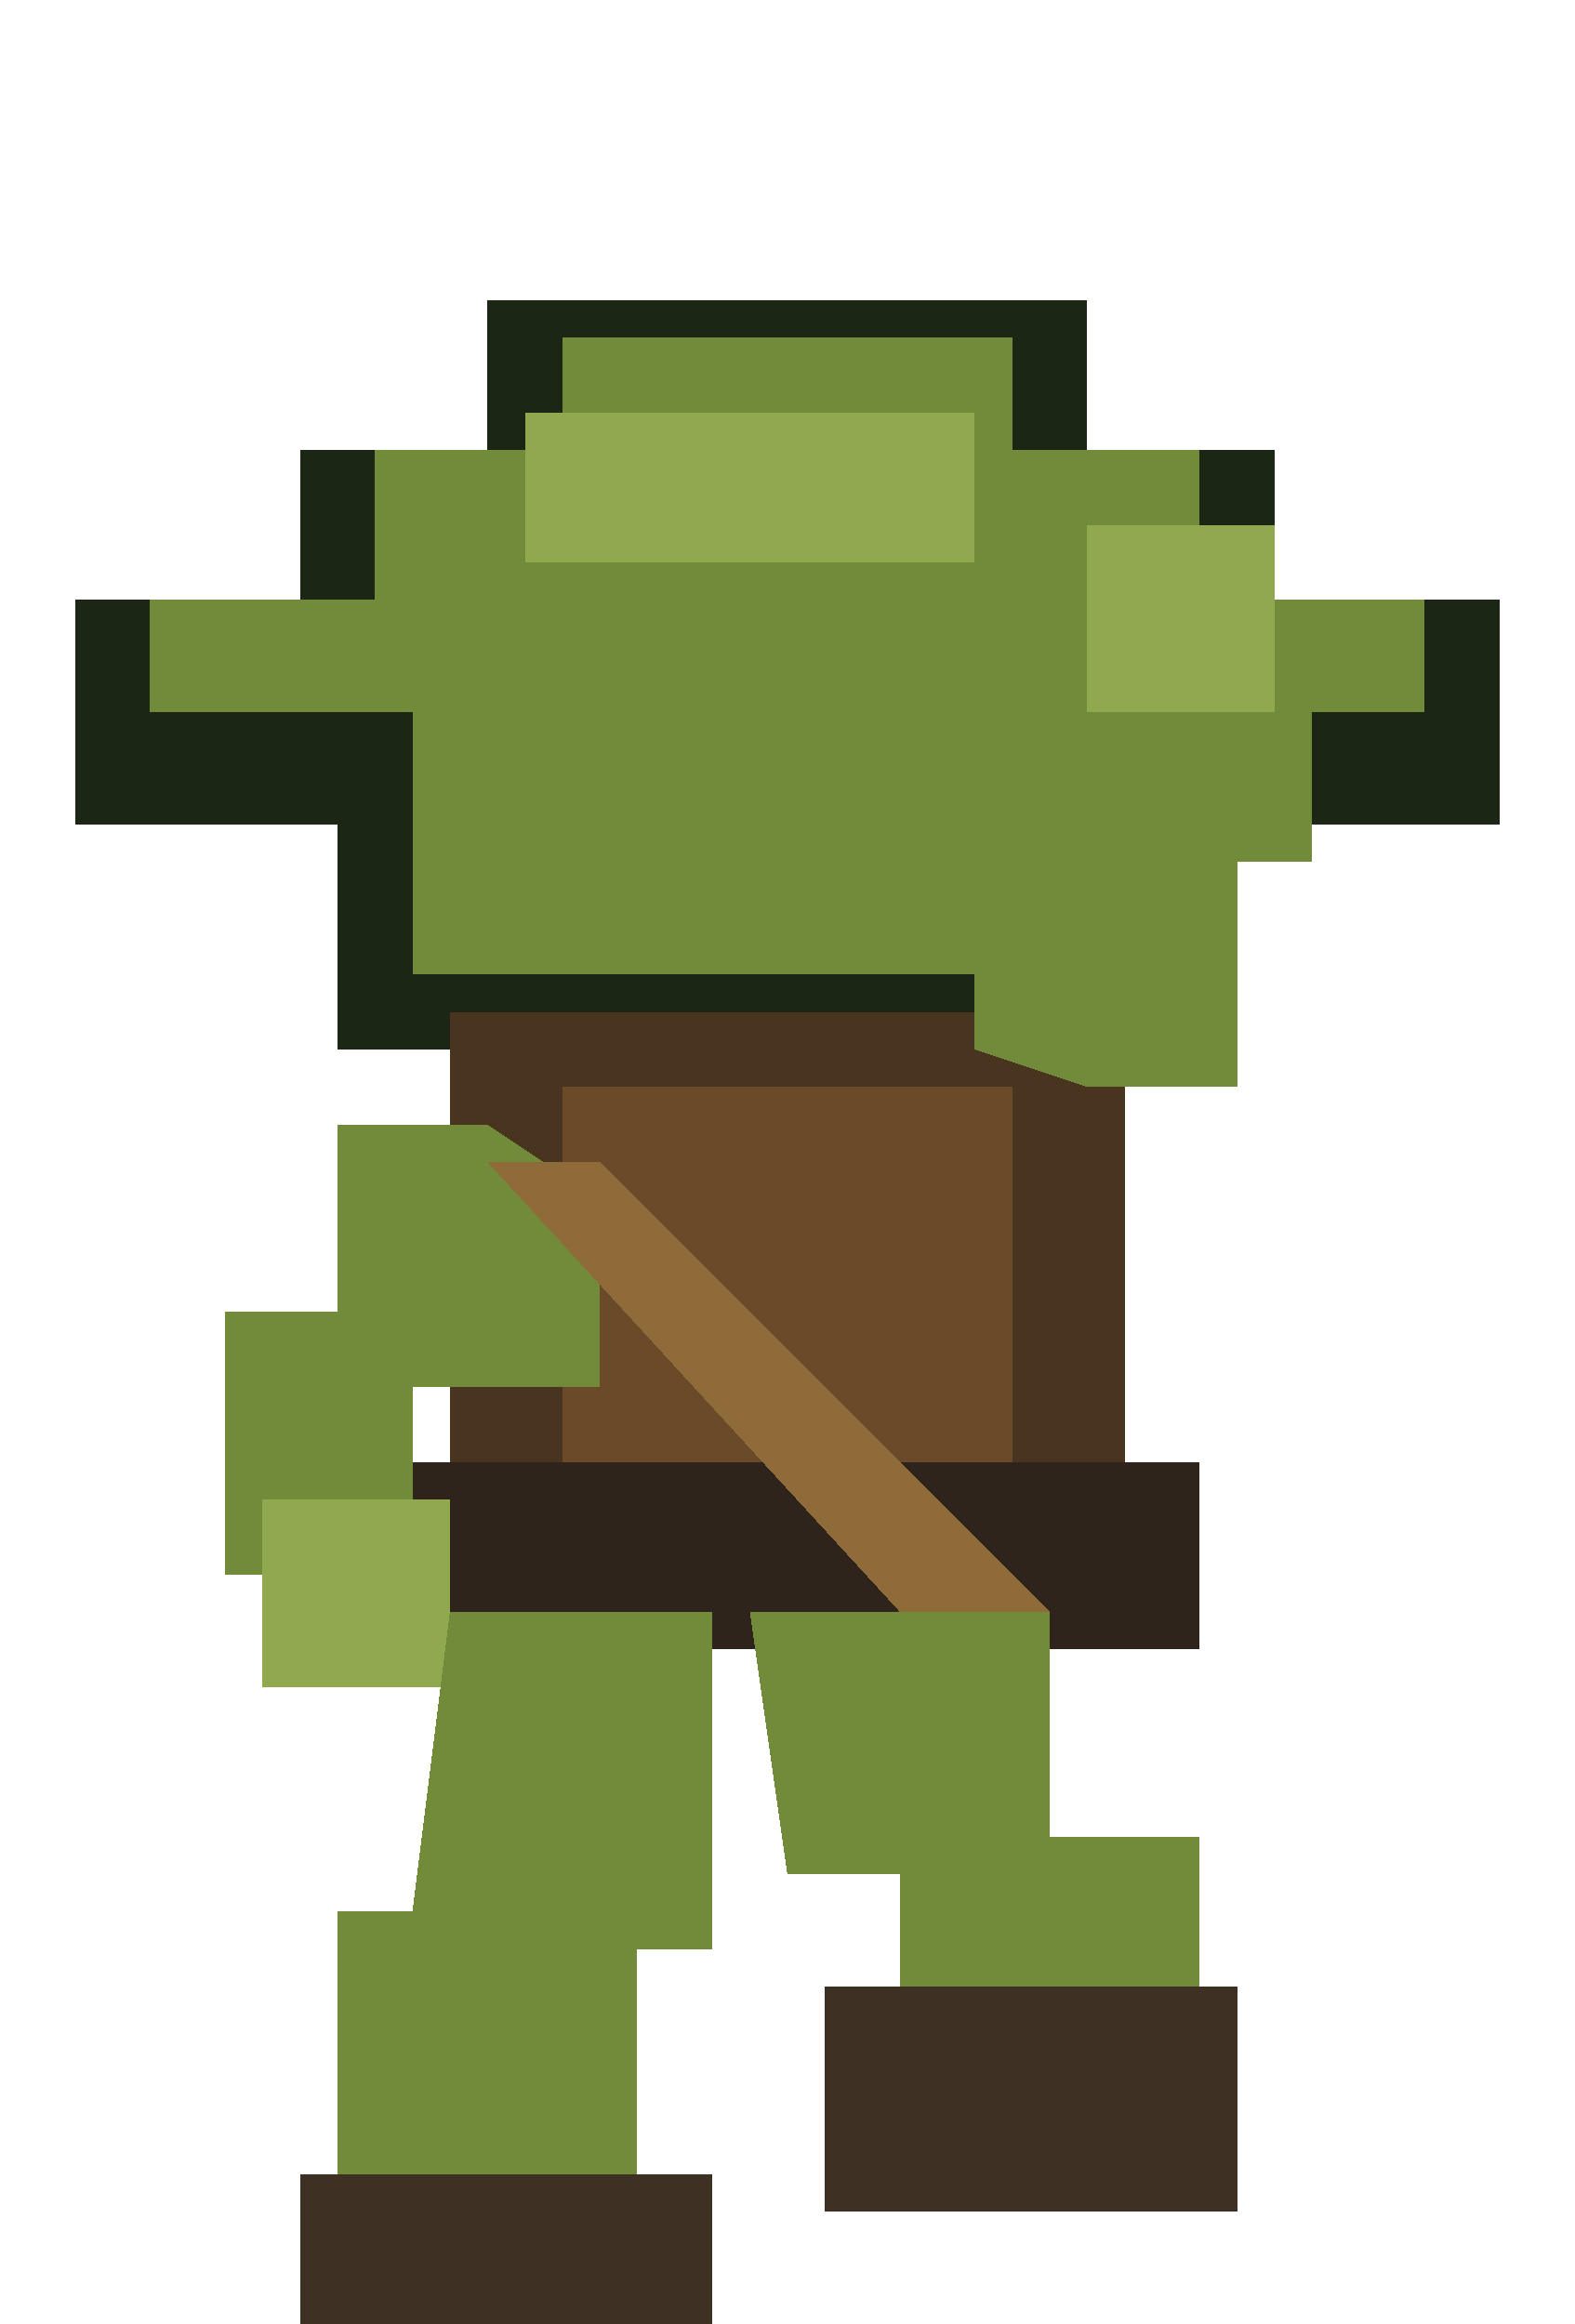
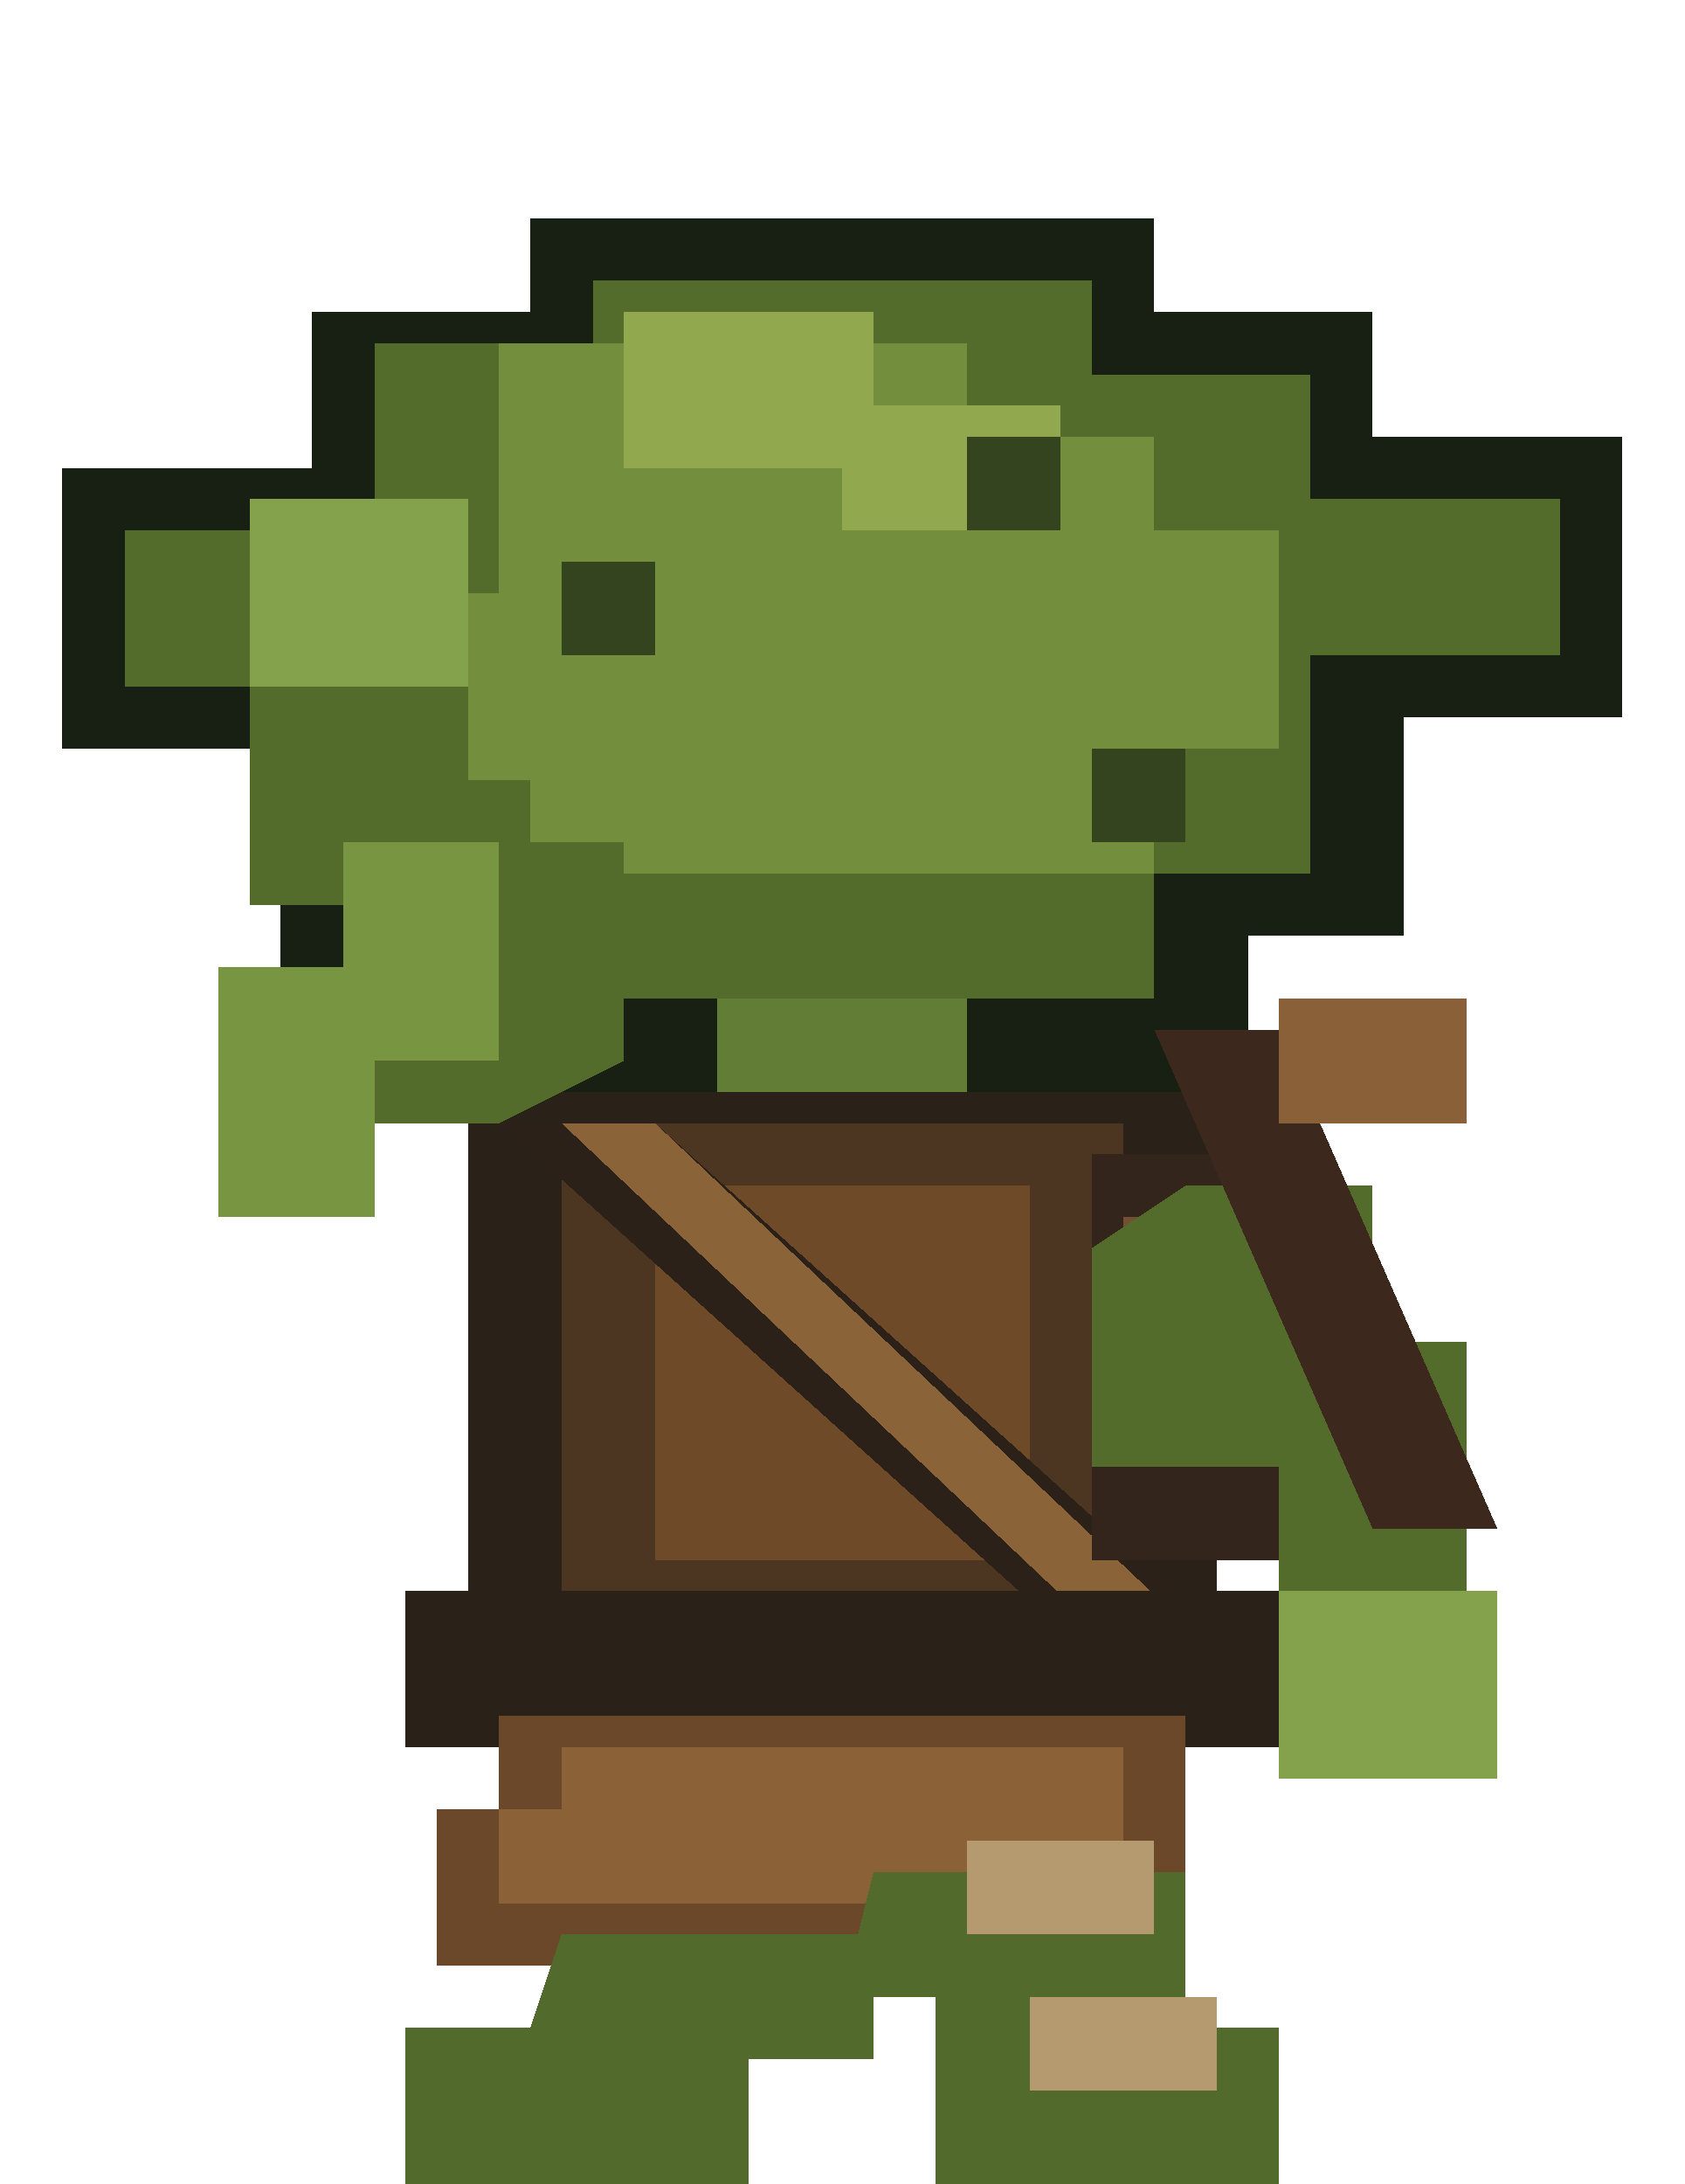
- <svg xmlns="http://www.w3.org/2000/svg" width="42" height="62" viewBox="0 0 42 62" shape-rendering="crispEdges">
-   <rect width="42" height="62" fill="none" />
-   <path fill="#1b2714" d="M8 12h5V8h16v4h5v4h6v6h-7v6H9v-6H2v-6h6z" />
-   <path fill="#718b3b" d="M10 12h5V9h12v3h5v4h6v3h-7v7H11v-7H4v-3h6z" />
-   <path fill="#91a94e" d="M14 11h12v4H14z" />
-   <path fill="#49351f" d="M12 27h18v17H12z" />
-   <path fill="#6a4a28" d="M15 29h12v12H15z" />
-   <path fill="#2e241b" d="M10 39h22v5H10z" />
-   <path fill="#718b3b" d="M29 29h4v-6h2v-7h-5v6h-4v6z" />
-   <rect x="29" y="14" width="5" height="5" fill="#91a94e" />
-   <path fill="#718b3b" d="M13 30H9v5H6v7h5v-5h5v-5z" />
-   <rect x="7" y="40" width="5" height="5" fill="#91a94e" />
-   <path fill="#718b3b" d="M20 43h8v6h4v6h-8v-5h-3z" />
-   <path fill="#718b3b" d="M12 43h7v9h-2v9H9V51h2z" />
-   <path fill="#3e3022" d="M22 53h11v6H22zM8 58h11v4H8z" />
-   <path fill="#8e6b39" d="M13 31h3l12 12h-4z" />
+ <svg xmlns="http://www.w3.org/2000/svg" width="54" height="70" viewBox="0 0 54 70" shape-rendering="crispEdges">
+   <rect width="54" height="70" fill="none" />
+   <path fill="#172012" d="M10 10h7V7h20v3h7v4h8v9h-7v7h-5v5H14v-4H9v-7H2V15h8z" />
+   <path fill="#536b2b" d="M12 11h7V9h16v3h7v4h8v5h-8v7h-5v4H16v-3h-5v-7H4v-5h8z" />
+   <path fill="#738f3d" d="M16 11h15v3h6v3h4v7h-4v4H17v-3h-5v-6h4z" />
+   <path fill="#91a84e" d="M20 10h8v3h6v4h-7v-2h-7z" />
+   <rect x="18" y="18" width="3" height="3" fill="#33441e" />
+   <rect x="31" y="14" width="3" height="3" fill="#33441e" />
+   <rect x="35" y="24" width="3" height="3" fill="#33441e" />
+   <rect x="13" y="23" width="2" height="2" fill="#9fb65d" />
+   <rect x="23" y="32" width="8" height="4" fill="#627d36" />
+   <path fill="#2a2218" d="M15 35h24v20H15z" />
+   <path fill="#4d3621" d="M18 36h18v17H18z" />
+   <path fill="#6f4a28" d="M21 38h12v12H21z" />
+   <path fill="#2c2119" d="M16 36h5l20 18h-5z" />
+   <path fill="#8b6338" d="M18 36h3l18 17h-3z" />
+   <path fill="#33251c" d="M35 37h6v13h-6z" />
+   <rect x="36" y="39" width="4" height="8" fill="#725034" />
+   <rect x="13" y="51" width="28" height="5" fill="#2a2118" />
+   <path fill="#6c482b" d="M16 55h22v8H14v-5h2z" />
+   <path fill="#8b6138" d="M18 56h18v5H16v-3h2z" />
+   <path fill="#536b2b" d="M16 36h-5v-7H8V18h7v9h5v7z" />
+   <path fill="#789542" d="M11 27h5v7h-4v5H7v-8h4z" />
+   <rect x="8" y="16" width="7" height="6" fill="#84a14b" />
+   <path fill="#536b2b" d="M38 38h6v5h3v10h-6v-6h-6v-7z" />
+   <rect x="41" y="51" width="7" height="6" fill="#84a14b" />
+   <path fill="#526b2d" d="M18 62h10v4h-4v4H13v-5h4z" />
+   <path fill="#526b2d" d="M28 60h10v5h3v5H30v-6h-3z" />
+   <path fill="#b59a70" d="M31 59h6v3h-6zm2 5h6v3h-6z" />
+   <path fill="#3c281d" d="M37 33h4l7 16h-4z" />
+   <rect x="41" y="32" width="6" height="4" fill="#8a6038" />
</svg>
